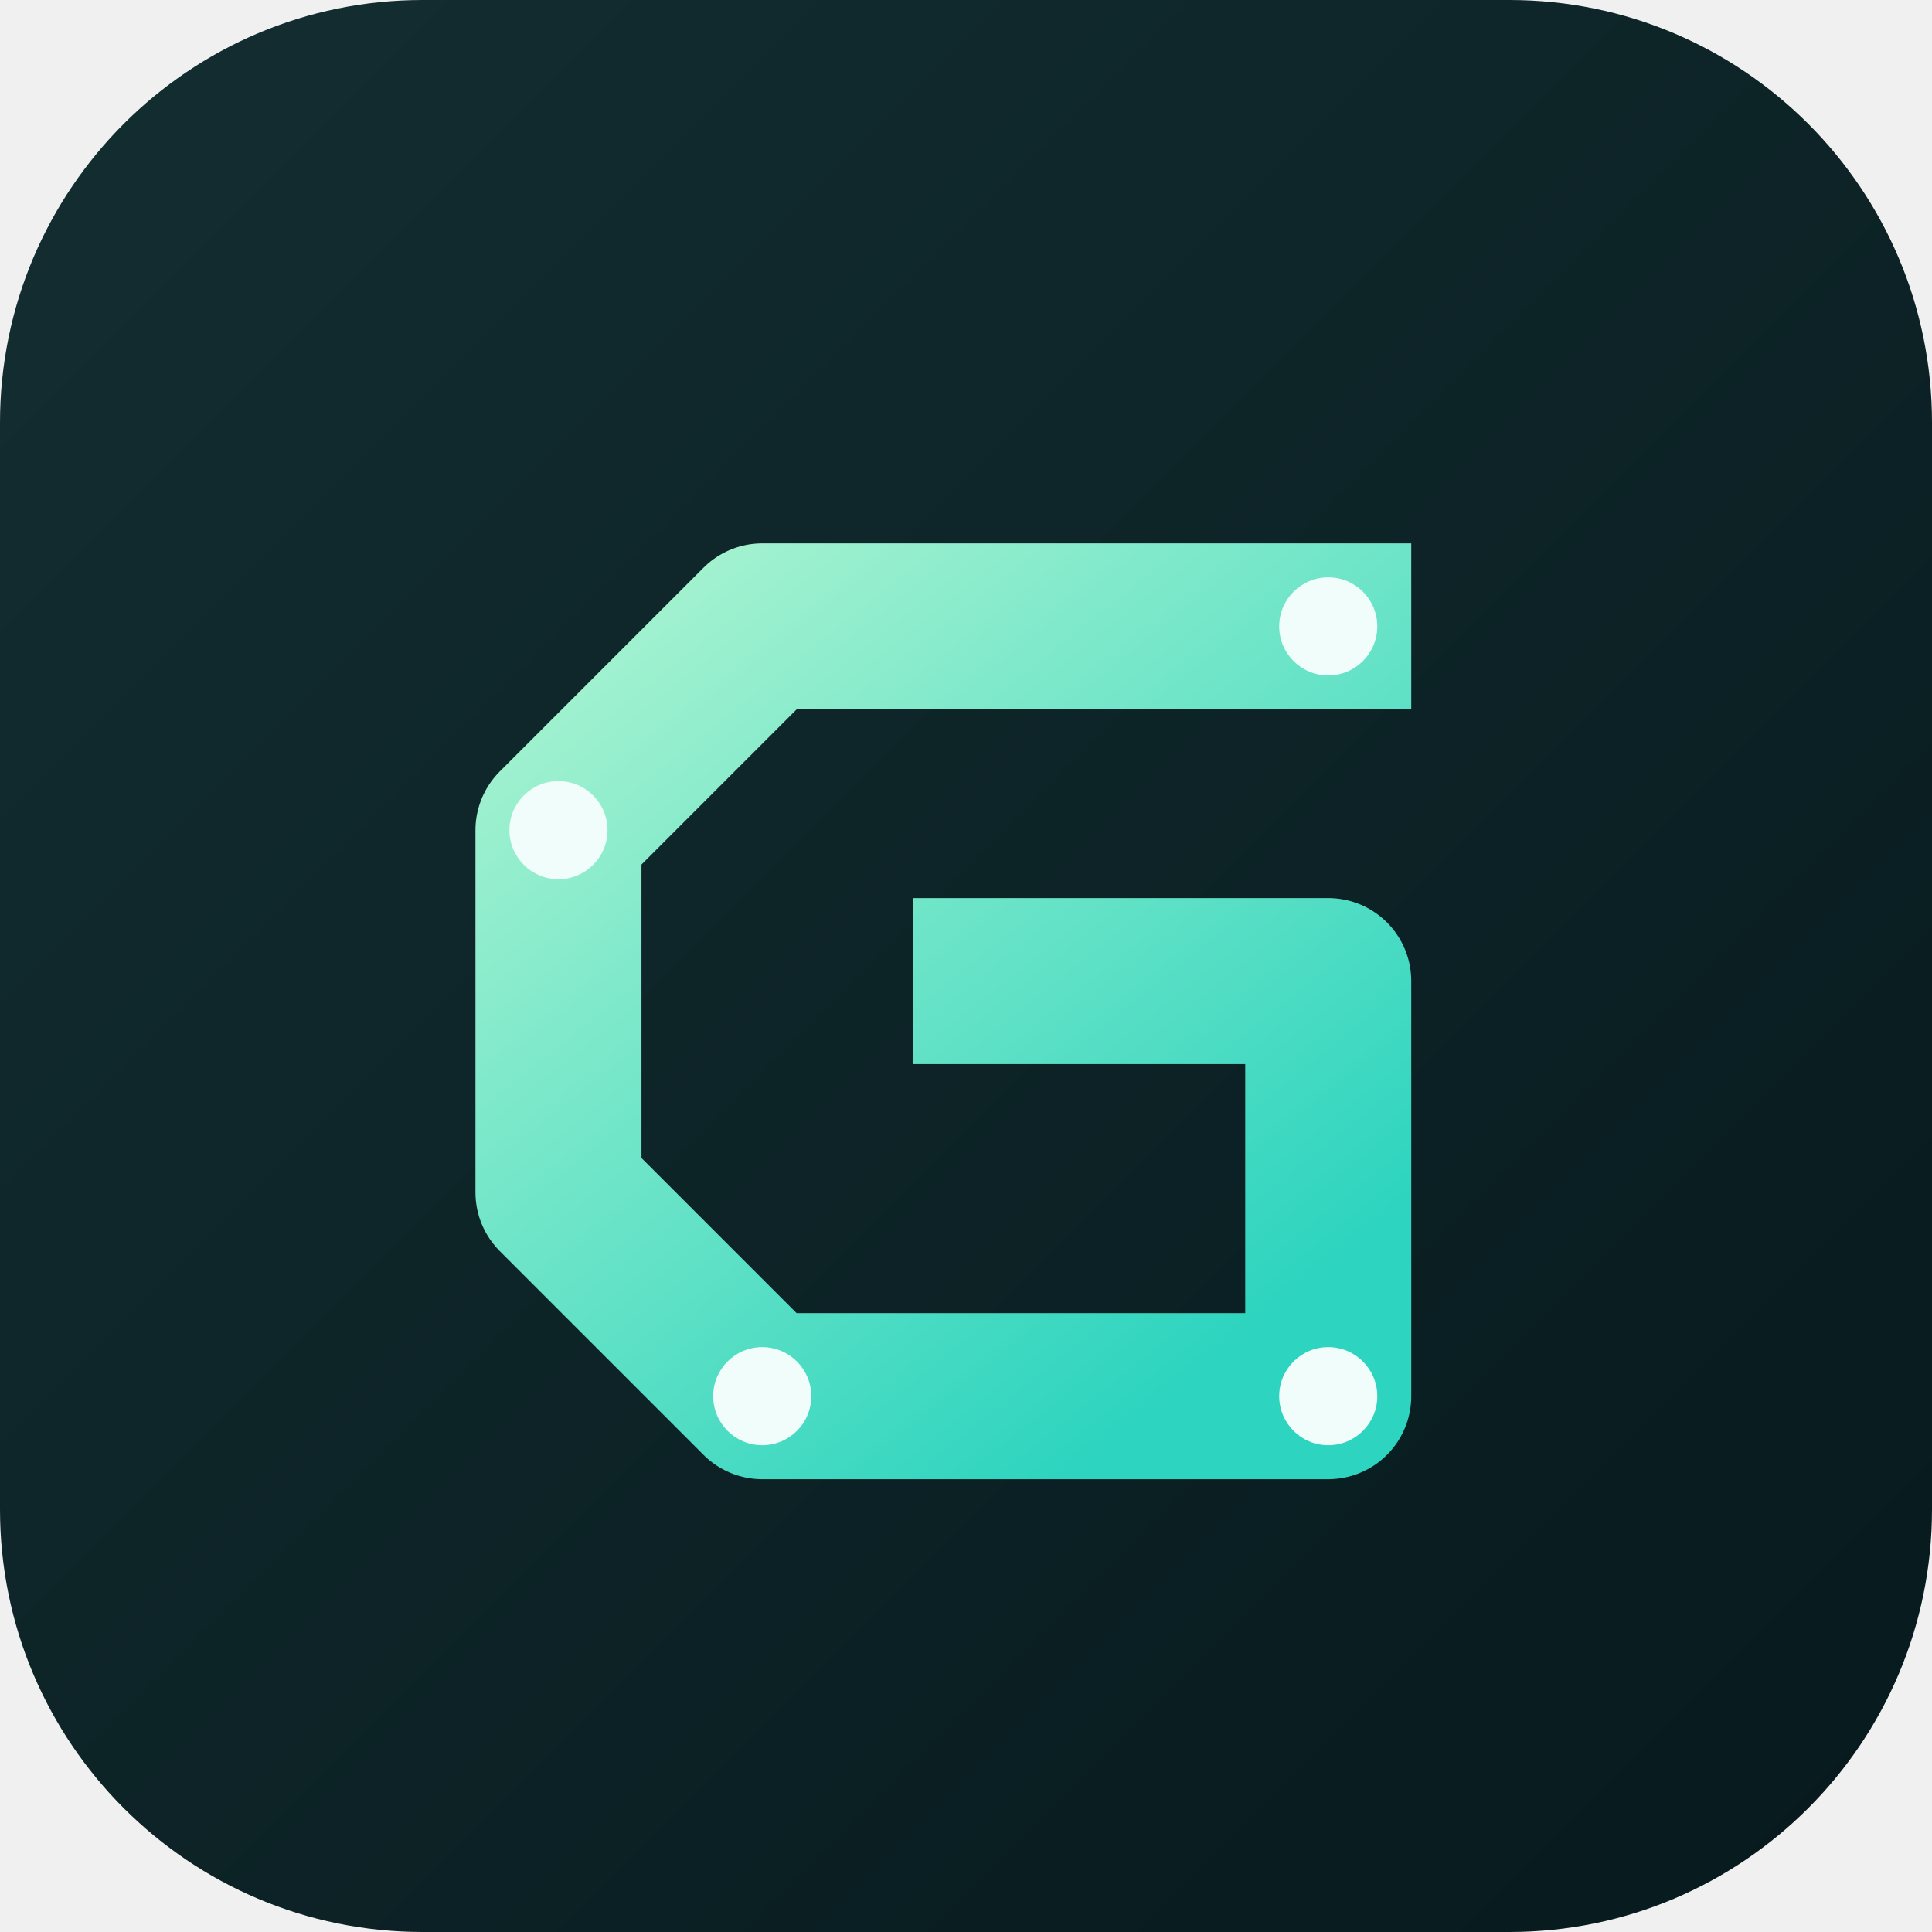
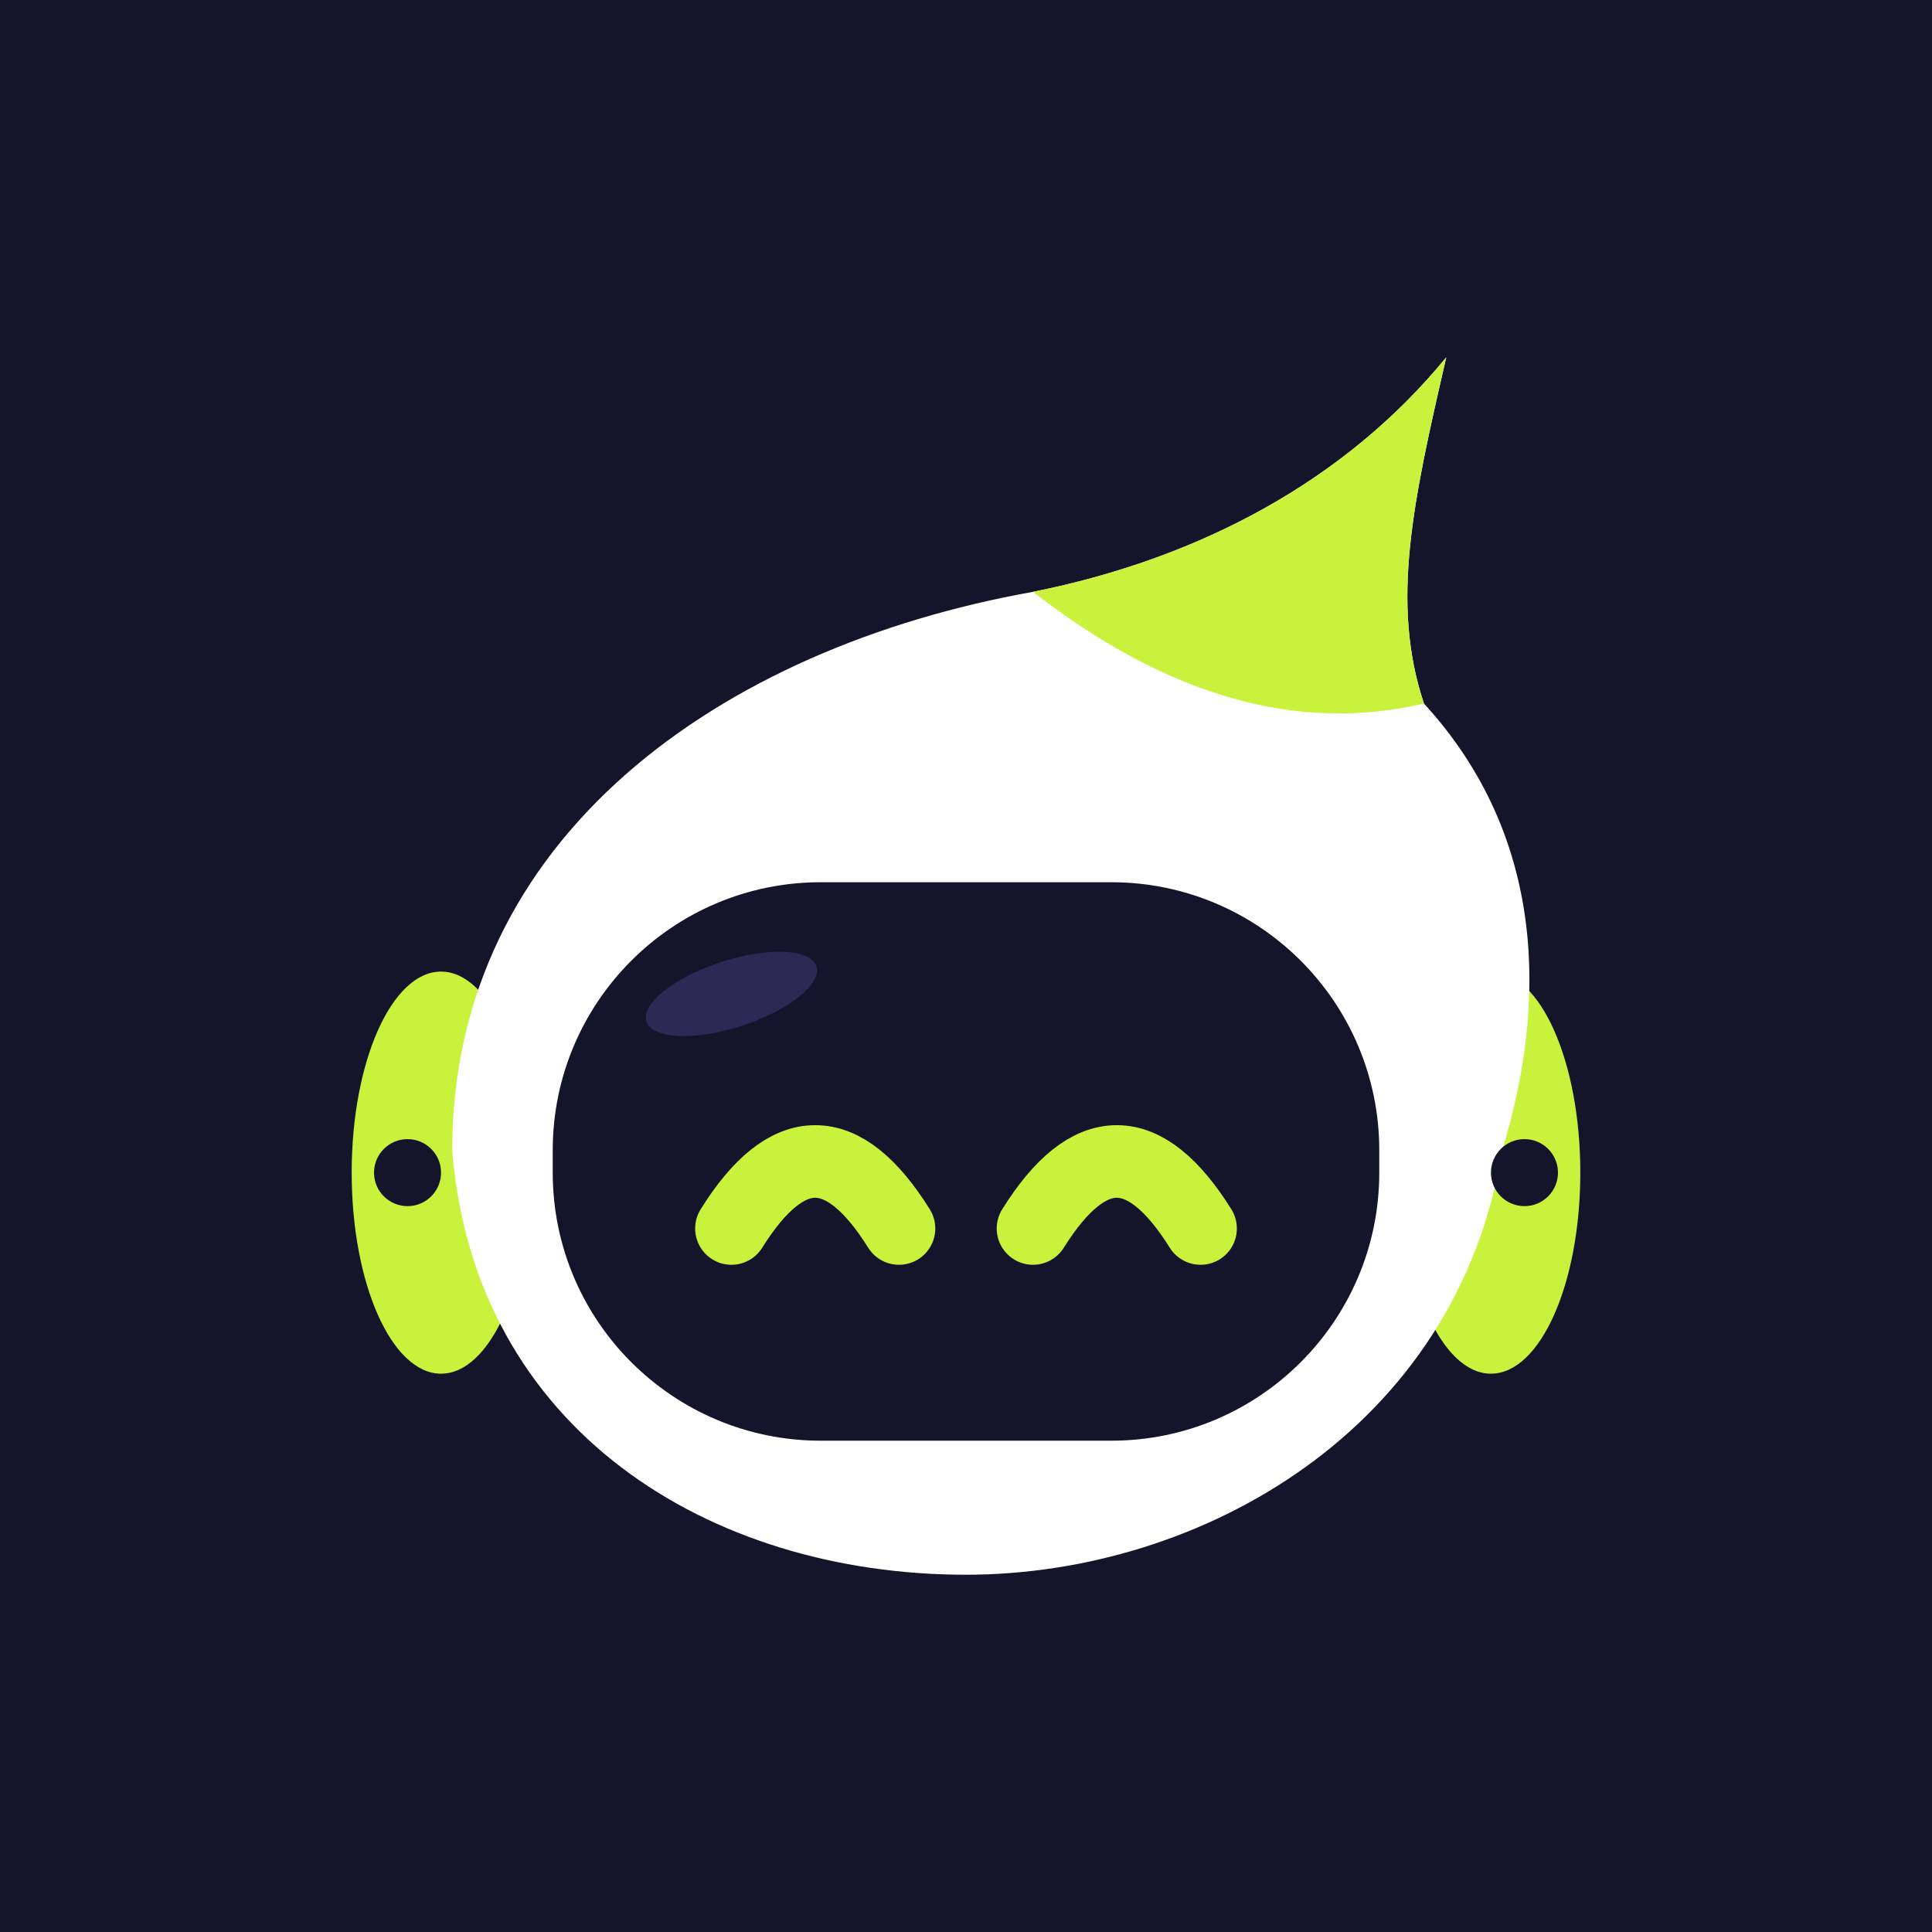
- <svg xmlns="http://www.w3.org/2000/svg" viewBox="0 0 1024 1024" role="img" aria-labelledby="title desc">
-   <defs>
-     <linearGradient id="tile" x2="1" y2="1">
-       <stop stop-color="#132e31" />
-       <stop offset="1" stop-color="#07191d" />
-     </linearGradient>
-     <linearGradient id="mark" x2="0.8" y2="1">
-       <stop stop-color="#a7f3d0" />
-       <stop offset="1" stop-color="#2dd4bf" />
-     </linearGradient>
-   </defs>
-   <rect width="1024" height="1024" rx="224" fill="url(#tile)" />
-   <path d="M704 332H404L296 440v192l108 108h300V520H528" fill="none" stroke="url(#mark)" stroke-width="88" stroke-linejoin="round" stroke-linecap="square" />
-   <g fill="#f0fdfa">
-     <circle cx="296" cy="440" r="26" />
-     <circle cx="404" cy="740" r="26" />
-     <circle cx="704" cy="740" r="26" />
-     <circle cx="704" cy="332" r="26" />
+ <svg xmlns="http://www.w3.org/2000/svg" viewBox="0 0 256 256" width="256" height="256" role="img" aria-labelledby="t">
+   <rect width="256" height="256" rx="0" fill="#14142B" />
+   <g transform="translate(128 128) scale(0.74) translate(-128 -123)">
+     <ellipse cx="34" cy="160" rx="16" ry="36" fill="#C8F23C" />
+     <ellipse cx="222" cy="160" rx="16" ry="36" fill="#C8F23C" />
+     <path d="M 36 156 C 36 100 84 66 140 56 C 170 50 196 36 214 14 C 208 40 204 58 210 76 C 232 100 232 130 224 156 C 216 206 170 232 128 232 C 82 232 40 206 36 156 Z" fill="#FFFFFF" />
+     <path d="M 140 56 C 170 50 196 36 214 14 C 208 40 204 58 210 76 Q 176 84 140 56 Z" fill="#C8F23C" />
+     <path d="M 102 108 H 154 A 48 48 0 0 1 202 156 V 160 A 48 48 0 0 1 154 208 H 102 A 48 48 0 0 1 54 160 V 156 A 48 48 0 0 1 102 108 Z" fill="#14142B" />
+     <ellipse cx="86" cy="128" rx="16" ry="6" transform="rotate(-18 86 128)" fill="#2A2A55" />
+     <g fill="none" stroke="#C8F23C" stroke-width="13" stroke-linecap="round">
+       <path d="M 86 170 Q 101 146 116 170" />
+       <path d="M 140 170 Q 155 146 170 170" />
+     </g>
+     <circle cx="28" cy="160" r="6" fill="#14142B" />
+     <circle cx="228" cy="160" r="6" fill="#14142B" />
  </g>
</svg>
